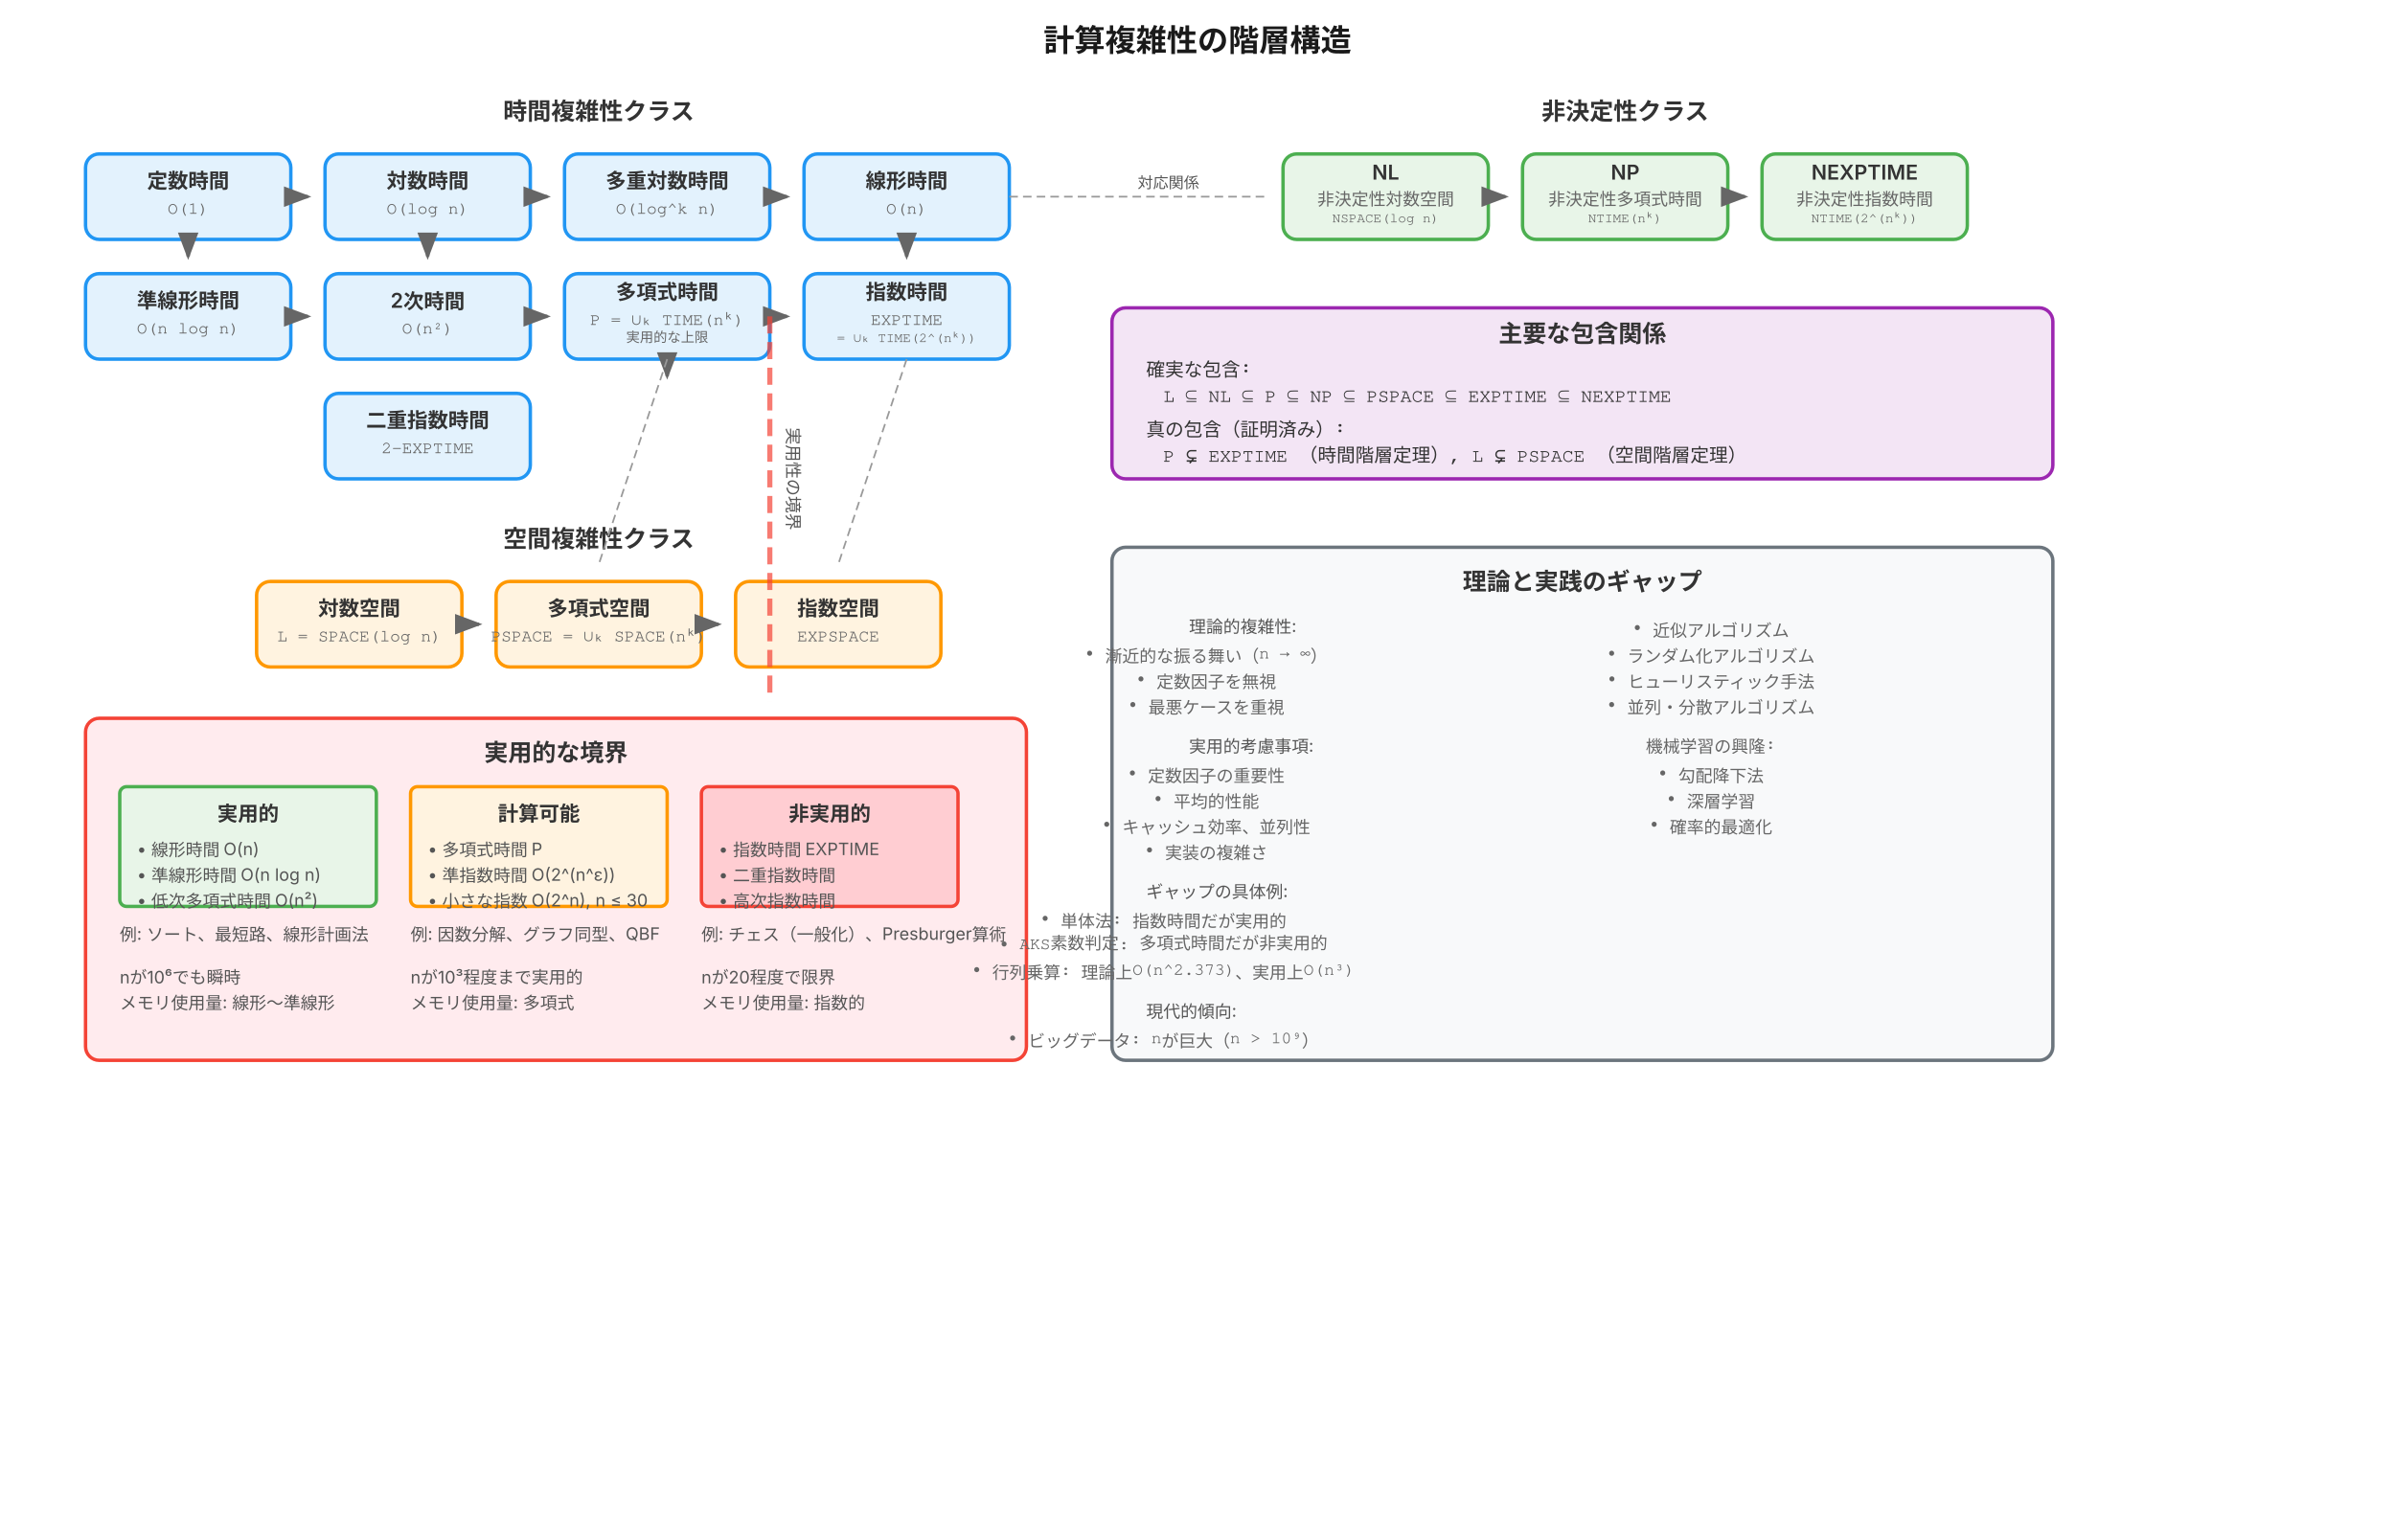
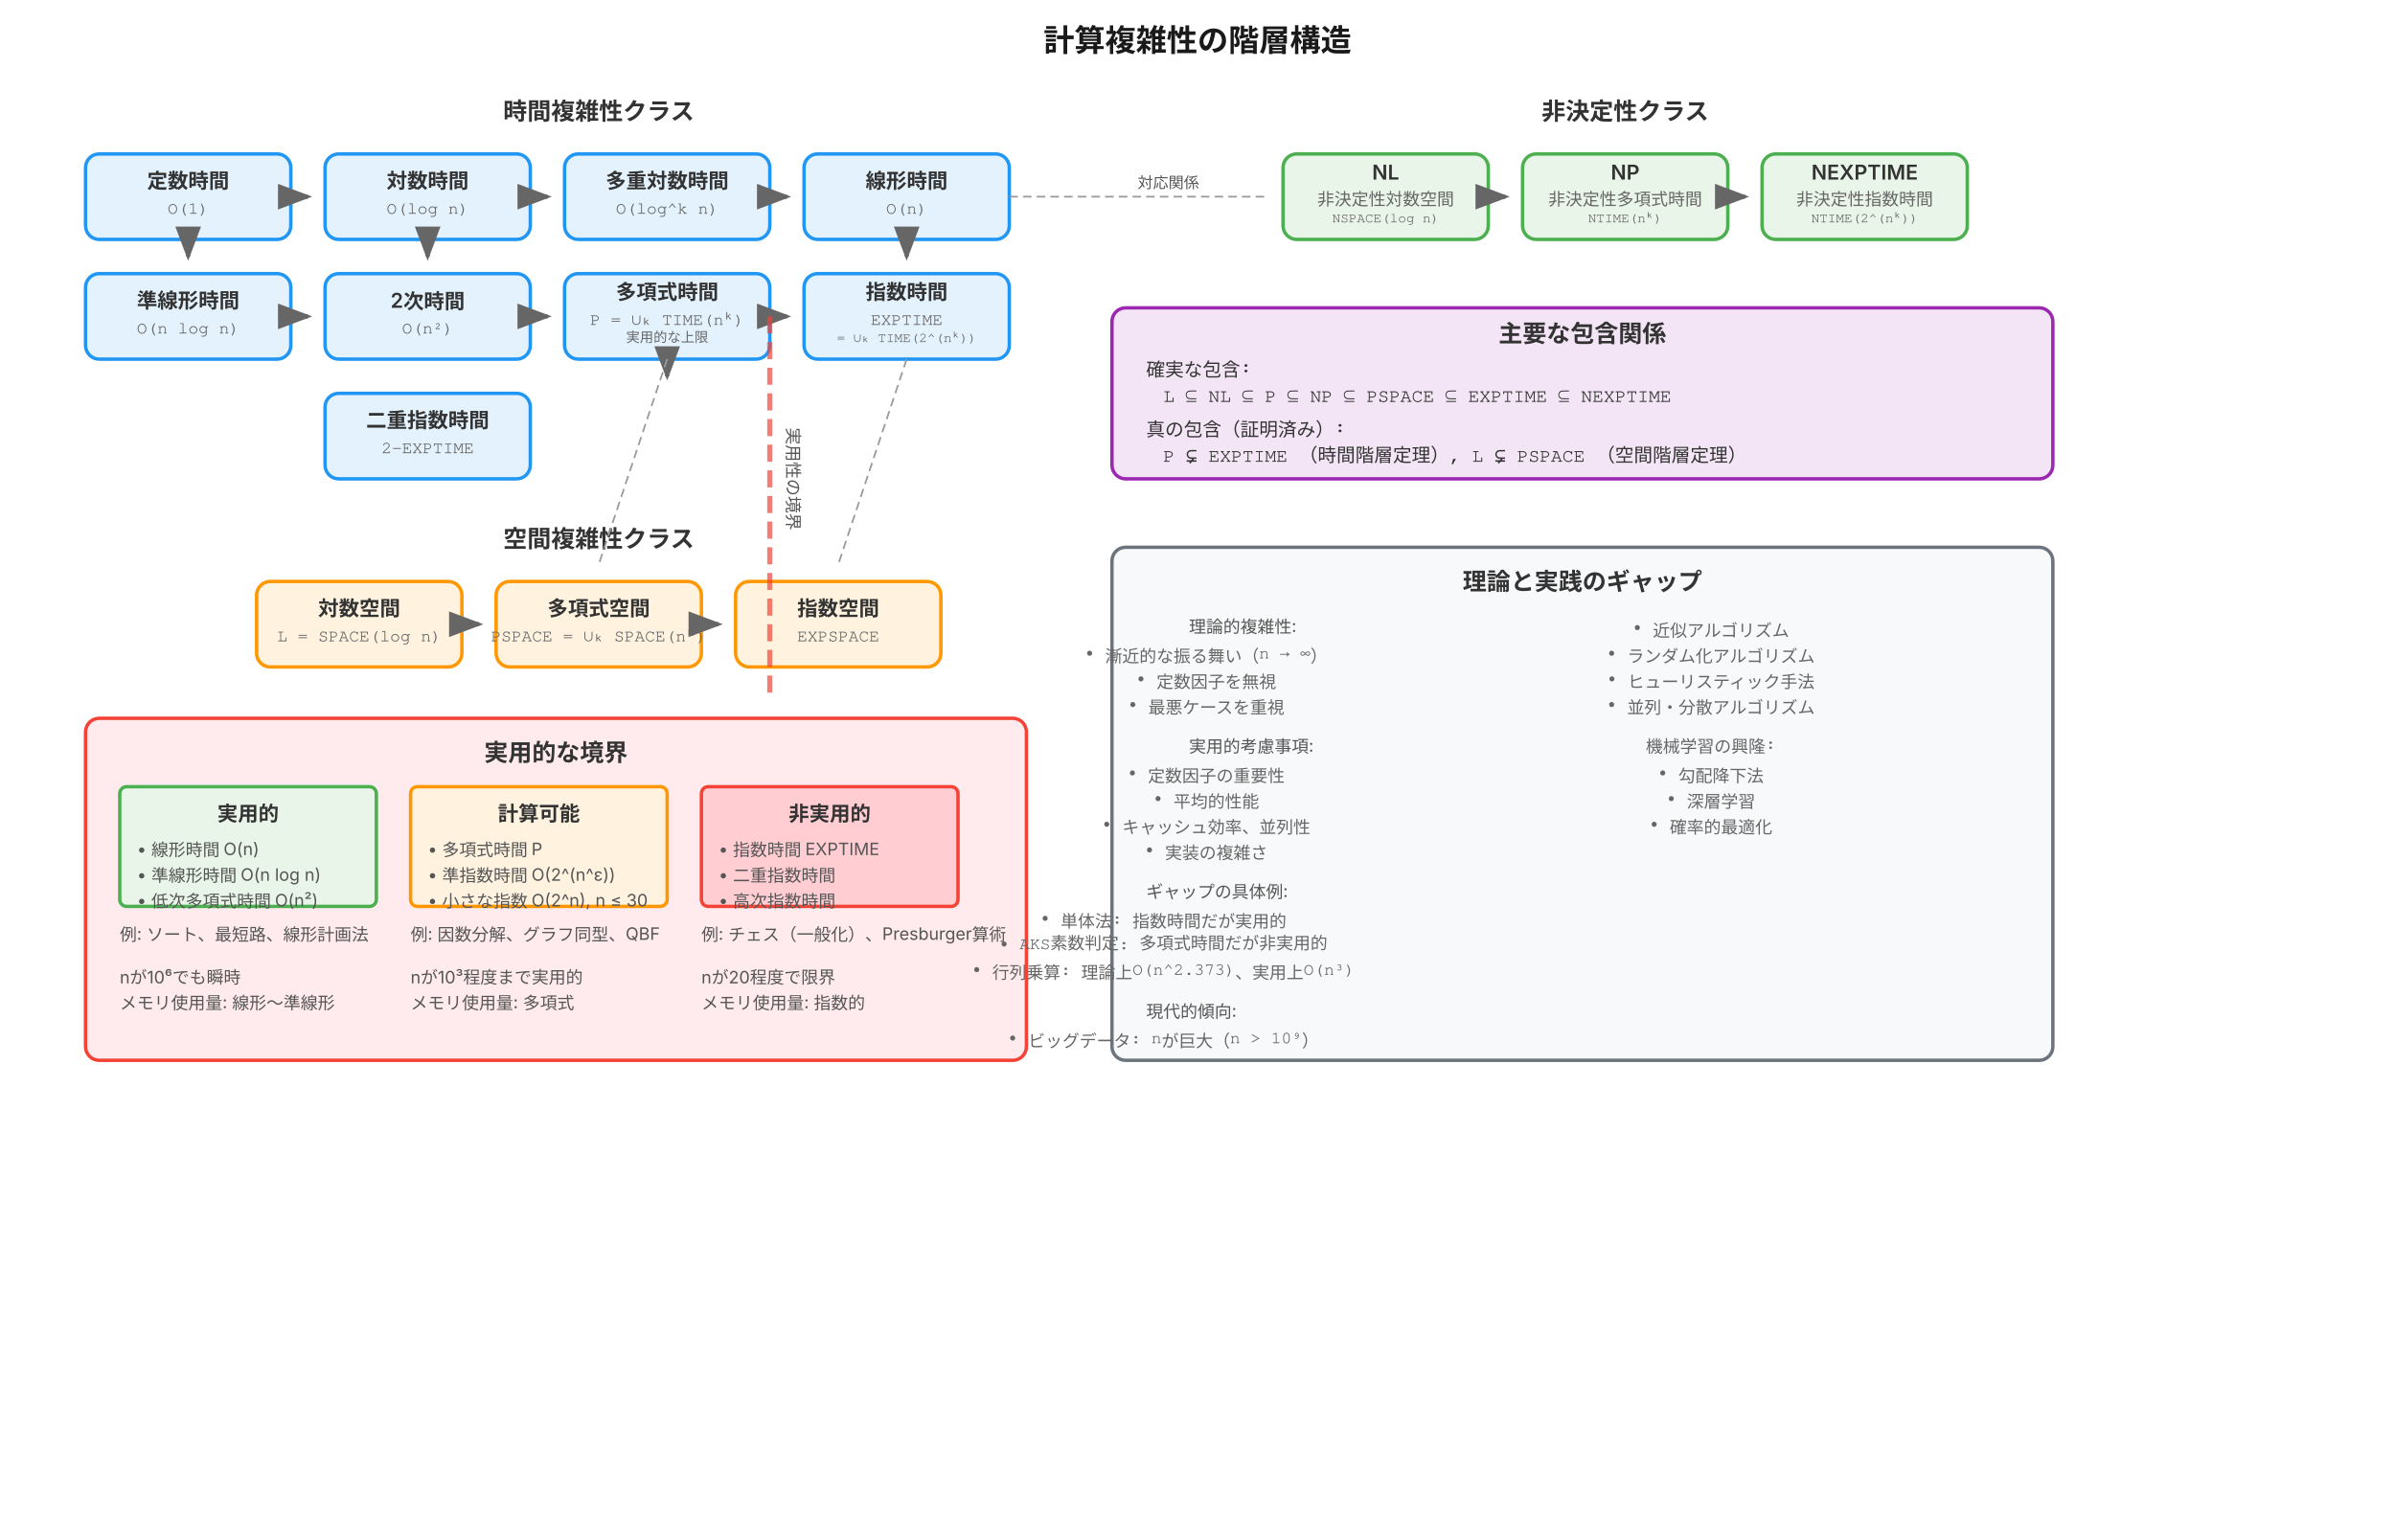
- <svg xmlns="http://www.w3.org/2000/svg" viewBox="0 0 1400 900">
+ <svg xmlns="http://www.w3.org/2000/svg" viewBox="0 0 1400 900" role="img" aria-labelledby="title desc">
  <defs>
    <style>
      .time-complexity { fill: #e3f2fd; stroke: #2196f3; stroke-width: 2px; rx: 8px; }
      .space-complexity { fill: #fff3e0; stroke: #ff9800; stroke-width: 2px; rx: 8px; }
      .non-deterministic { fill: #e8f5e8; stroke: #4caf50; stroke-width: 2px; rx: 8px; }
      .inclusion-box { fill: #f3e5f5; stroke: #9c27b0; stroke-width: 2px; rx: 8px; }
      .practical-box { fill: #ffebee; stroke: #f44336; stroke-width: 2px; rx: 8px; }
      
      .hierarchy-arrow { 
        stroke: #666; 
-         stroke-width: 2px; 
+         stroke-width: 2.5px; 
        fill: none; 
        marker-end: url(#arrowhead);
      }
      
      .dashed-relation { 
        stroke: #999; 
        stroke-width: 1px; 
        stroke-dasharray: 5,3;
        fill: none;
      }
      
      .title { 
        font-family: Inter, Helvetica, sans-serif;
        font-size: 18px; 
        font-weight: 600; 
        text-anchor: middle; 
        fill: #1a1a1a;
      }
      
      .section-title { 
        font-family: Inter, Helvetica, sans-serif;
        font-size: 14px; 
        font-weight: 600; 
        text-anchor: middle; 
        fill: #333;
      }
      
      .class-name { 
        font-family: Inter, Helvetica, sans-serif;
        font-size: 12px; 
        font-weight: 600; 
        text-anchor: middle; 
        fill: #333;
      }
      
      .class-notation { 
        font-family: Courier, monospace;
        font-size: 10px; 
        font-weight: 500; 
        text-anchor: middle; 
        fill: #666;
      }
      
      .description { 
        font-family: Inter, Helvetica, sans-serif;
        font-size: 10px; 
        font-weight: 400; 
        text-anchor: start; 
        fill: #555;
      }
      
      .inclusion-text { 
        font-family: Courier, monospace;
        font-size: 11px; 
        font-weight: 500; 
        text-anchor: start; 
        fill: #333;
      }
    </style>
    <marker id="arrowhead" markerWidth="8" markerHeight="6" refX="7" refY="3" orient="auto">
      <polygon points="0 0, 8 3, 0 6" fill="#666" />
    </marker>
  </defs>
  <text x="700" y="30" class="title">計算複雑性の階層構造</text>
  <g id="time-complexity">
    <text x="350" y="70" class="section-title">時間複雑性クラス</text>
    <rect x="50" y="90" width="120" height="50" class="time-complexity" />
    <text x="110" y="110" class="class-name">定数時間</text>
    <text x="110" y="125" class="class-notation">O(1)</text>
    <rect x="190" y="90" width="120" height="50" class="time-complexity" />
    <text x="250" y="110" class="class-name">対数時間</text>
    <text x="250" y="125" class="class-notation">O(log n)</text>
    <rect x="330" y="90" width="120" height="50" class="time-complexity" />
    <text x="390" y="110" class="class-name">多重対数時間</text>
    <text x="390" y="125" class="class-notation">O(log^k n)</text>
    <rect x="470" y="90" width="120" height="50" class="time-complexity" />
    <text x="530" y="110" class="class-name">線形時間</text>
    <text x="530" y="125" class="class-notation">O(n)</text>
    <rect x="50" y="160" width="120" height="50" class="time-complexity" />
    <text x="110" y="180" class="class-name">準線形時間</text>
    <text x="110" y="195" class="class-notation">O(n log n)</text>
    <rect x="190" y="160" width="120" height="50" class="time-complexity" />
    <text x="250" y="180" class="class-name">2次時間</text>
    <text x="250" y="195" class="class-notation">O(n²)</text>
    <rect x="330" y="160" width="120" height="50" class="time-complexity" />
    <text x="390" y="175" class="class-name">多項式時間</text>
    <text x="390" y="190" class="class-notation">P = ∪ₖ TIME(nᵏ)</text>
    <text x="390" y="200" class="class-notation" style="font-size: 8px;">実用的な上限</text>
    <rect x="470" y="160" width="120" height="50" class="time-complexity" />
    <text x="530" y="175" class="class-name">指数時間</text>
    <text x="530" y="190" class="class-notation">EXPTIME</text>
    <text x="530" y="200" class="class-notation" style="font-size: 8px;">= ∪ₖ TIME(2^(nᵏ))</text>
    <rect x="190" y="230" width="120" height="50" class="time-complexity" />
    <text x="250" y="250" class="class-name">二重指数時間</text>
    <text x="250" y="265" class="class-notation">2-EXPTIME</text>
    <path d="M 170 115 L 180 115" class="hierarchy-arrow" />
    <path d="M 310 115 L 320 115" class="hierarchy-arrow" />
    <path d="M 450 115 L 460 115" class="hierarchy-arrow" />
    <path d="M 530 140 L 530 150" class="hierarchy-arrow" />
    <path d="M 170 185 L 180 185" class="hierarchy-arrow" />
    <path d="M 310 185 L 320 185" class="hierarchy-arrow" />
    <path d="M 450 185 L 460 185" class="hierarchy-arrow" />
    <path d="M 390 210 L 390 220" class="hierarchy-arrow" />
    <path d="M 110 140 L 110 150" class="hierarchy-arrow" />
    <path d="M 250 140 L 250 150" class="hierarchy-arrow" />
  </g>
  <g id="space-complexity">
    <text x="350" y="320" class="section-title">空間複雑性クラス</text>
    <rect x="150" y="340" width="120" height="50" class="space-complexity" />
    <text x="210" y="360" class="class-name">対数空間</text>
    <text x="210" y="375" class="class-notation">L = SPACE(log n)</text>
    <rect x="290" y="340" width="120" height="50" class="space-complexity" />
    <text x="350" y="360" class="class-name">多項式空間</text>
    <text x="350" y="375" class="class-notation">PSPACE = ∪ₖ SPACE(nᵏ)</text>
    <rect x="430" y="340" width="120" height="50" class="space-complexity" />
    <text x="490" y="360" class="class-name">指数空間</text>
    <text x="490" y="375" class="class-notation">EXPSPACE</text>
    <path d="M 270 365 L 280 365" class="hierarchy-arrow" />
    <path d="M 410 365 L 420 365" class="hierarchy-arrow" />
  </g>
  <g id="non-deterministic">
    <text x="950" y="70" class="section-title">非決定性クラス</text>
    <rect x="750" y="90" width="120" height="50" class="non-deterministic" />
    <text x="810" y="105" class="class-name">NL</text>
    <text x="810" y="120" class="class-notation">非決定性対数空間</text>
    <text x="810" y="130" class="class-notation" style="font-size: 8px;">NSPACE(log n)</text>
    <rect x="890" y="90" width="120" height="50" class="non-deterministic" />
    <text x="950" y="105" class="class-name">NP</text>
    <text x="950" y="120" class="class-notation">非決定性多項式時間</text>
    <text x="950" y="130" class="class-notation" style="font-size: 8px;">NTIME(nᵏ)</text>
    <rect x="1030" y="90" width="120" height="50" class="non-deterministic" />
    <text x="1090" y="105" class="class-name">NEXPTIME</text>
    <text x="1090" y="120" class="class-notation">非決定性指数時間</text>
    <text x="1090" y="130" class="class-notation" style="font-size: 8px;">NTIME(2^(nᵏ))</text>
    <path d="M 870 115 L 880 115" class="hierarchy-arrow" />
    <path d="M 1010 115 L 1020 115" class="hierarchy-arrow" />
  </g>
  <g id="inclusion-relationships">
    <rect x="650" y="180" width="550" height="100" class="inclusion-box" />
    <text x="925" y="200" class="section-title">主要な包含関係</text>
    <text x="670" y="220" class="inclusion-text">確実な包含:</text>
    <text x="680" y="235" class="inclusion-text">L ⊆ NL ⊆ P ⊆ NP ⊆ PSPACE ⊆ EXPTIME ⊆ NEXPTIME</text>
    <text x="670" y="255" class="inclusion-text">真の包含（証明済み）:</text>
    <text x="680" y="270" class="inclusion-text">P ⊊ EXPTIME （時間階層定理）, L ⊊ PSPACE （空間階層定理）</text>
  </g>
  <g id="practical-boundaries">
    <rect x="50" y="420" width="550" height="200" class="practical-box" />
    <text x="325" y="445" class="section-title">実用的な境界</text>
    <rect x="70" y="460" width="150" height="70" style="fill: #e8f5e8; stroke: #4caf50; stroke-width: 2px; rx: 4px;" />
    <text x="145" y="480" class="class-name">実用的</text>
    <text x="80" y="500" class="description">• 線形時間 O(n)</text>
    <text x="80" y="515" class="description">• 準線形時間 O(n log n)</text>
    <text x="80" y="530" class="description">• 低次多項式時間 O(n²)</text>
    <rect x="240" y="460" width="150" height="70" style="fill: #fff3e0; stroke: #ff9800; stroke-width: 2px; rx: 4px;" />
    <text x="315" y="480" class="class-name">計算可能</text>
    <text x="250" y="500" class="description">• 多項式時間 P</text>
    <text x="250" y="515" class="description">• 準指数時間 O(2^(n^ε))</text>
    <text x="250" y="530" class="description">• 小さな指数 O(2^n), n ≤ 30</text>
    <rect x="410" y="460" width="150" height="70" style="fill: #ffcdd2; stroke: #f44336; stroke-width: 2px; rx: 4px;" />
    <text x="485" y="480" class="class-name">非実用的</text>
    <text x="420" y="500" class="description">• 指数時間 EXPTIME</text>
    <text x="420" y="515" class="description">• 二重指数時間</text>
    <text x="420" y="530" class="description">• 高次指数時間</text>
    <text x="70" y="550" class="description">例: ソート、最短路、線形計画法</text>
    <text x="240" y="550" class="description">例: 因数分解、グラフ同型、QBF</text>
    <text x="410" y="550" class="description">例: チェス（一般化）、Presburger算術</text>
    <text x="70" y="575" class="description">nが10⁶でも瞬時</text>
    <text x="240" y="575" class="description">nが10³程度まで実用的</text>
    <text x="410" y="575" class="description">nが20程度で限界</text>
    <text x="70" y="590" class="description">メモリ使用量: 線形〜準線形</text>
    <text x="240" y="590" class="description">メモリ使用量: 多項式</text>
    <text x="410" y="590" class="description">メモリ使用量: 指数的</text>
  </g>
  <g id="theory-practice-gap">
    <rect x="650" y="320" width="550" height="300" style="fill: #f8f9fa; stroke: #6c757d; stroke-width: 2px; rx: 8px;" />
    <text x="925" y="345" class="section-title">理論と実践のギャップ</text>
    <text x="695" y="370" class="description">理論的複雑性:</text>
    <text x="705" y="385" class="class-notation">• 漸近的な振る舞い（n → ∞）</text>
    <text x="705" y="400" class="class-notation">• 定数因子を無視</text>
    <text x="705" y="415" class="class-notation">• 最悪ケースを重視</text>
    <text x="695" y="440" class="description">実用的考慮事項:</text>
    <text x="705" y="455" class="class-notation">• 定数因子の重要性</text>
    <text x="705" y="470" class="class-notation">• 平均的性能</text>
    <text x="705" y="485" class="class-notation">• キャッシュ効率、並列性</text>
    <text x="705" y="500" class="class-notation">• 実装の複雑さ</text>
    <text x="670" y="525" class="description">ギャップの具体例:</text>
    <text x="680" y="540" class="class-notation">• 単体法: 指数時間だが実用的</text>
    <text x="680" y="555" class="class-notation">• AKS素数判定: 多項式時間だが非実用的</text>
    <text x="680" y="570" class="class-notation">• 行列乗算: 理論上O(n^2.373)、実用上O(n³)</text>
    <text x="670" y="595" class="description">現代的傾向:</text>
    <text x="680" y="610" class="class-notation">• ビッグデータ: nが巨大（n &gt; 10⁹）</text>
    <text x="1000" y="370" class="class-notation">• 近似アルゴリズム</text>
    <text x="1000" y="385" class="class-notation">• ランダム化アルゴリズム</text>
    <text x="1000" y="400" class="class-notation">• ヒューリスティック手法</text>
    <text x="1000" y="415" class="class-notation">• 並列・分散アルゴリズム</text>
    <text x="1000" y="440" class="class-notation">機械学習の興隆:</text>
    <text x="1000" y="455" class="class-notation">• 勾配降下法</text>
    <text x="1000" y="470" class="class-notation">• 深層学習</text>
    <text x="1000" y="485" class="class-notation">• 確率的最適化</text>
  </g>
  <g id="connections">
    <path d="M 390 210 L 350 330" class="dashed-relation" />
    <path d="M 530 210 L 490 330" class="dashed-relation" />
    <path d="M 590 115 L 740 115" class="dashed-relation" />
    <text x="665" y="110" class="description" style="font-size: 9px;">対応関係</text>
    <line x1="450" y1="185" x2="450" y2="410" stroke="#f44336" stroke-width="3" stroke-dasharray="10,5" opacity="0.7" />
    <text x="460" y="250" class="description" fill="#f44336" transform="rotate(90 460 250)">実用性の境界</text>
  </g>
</svg>
